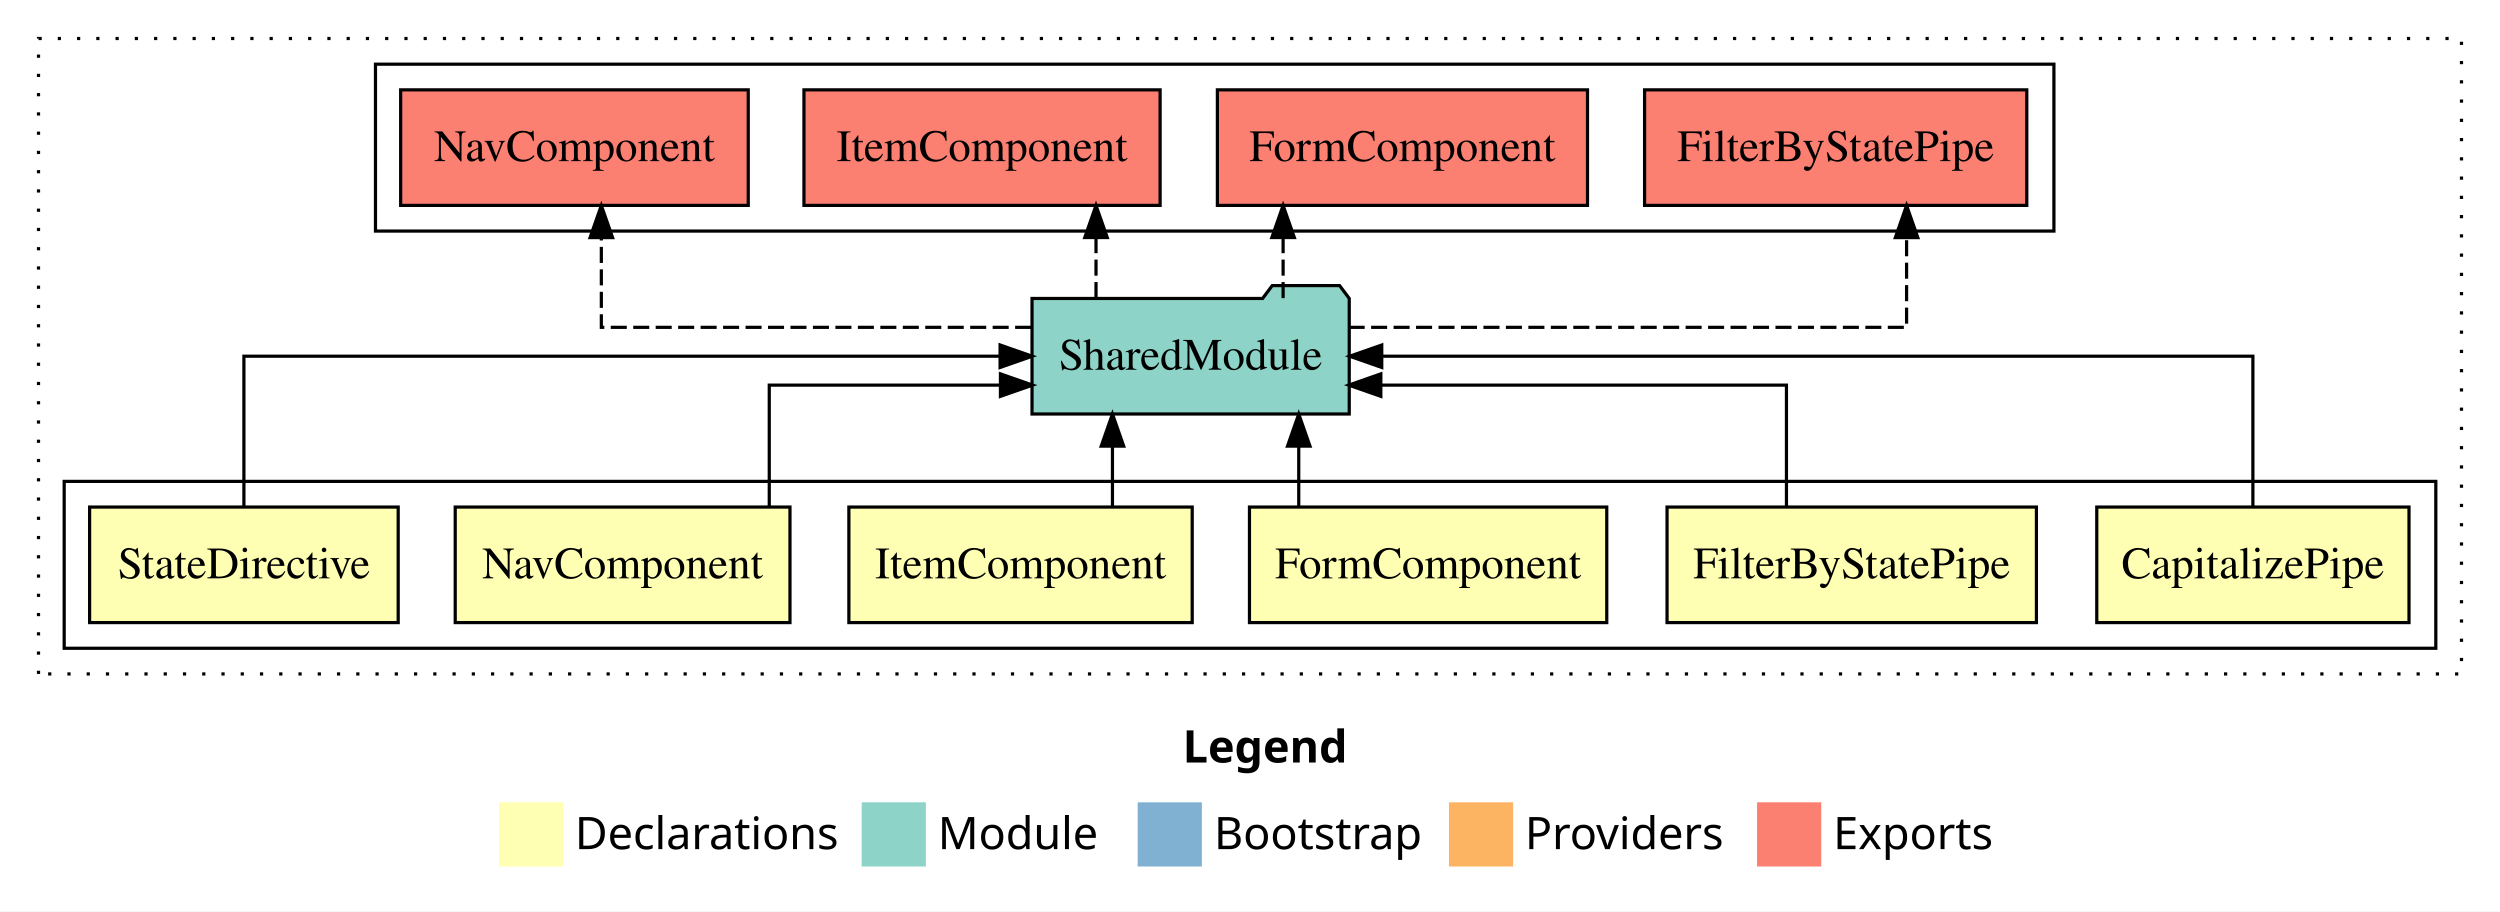
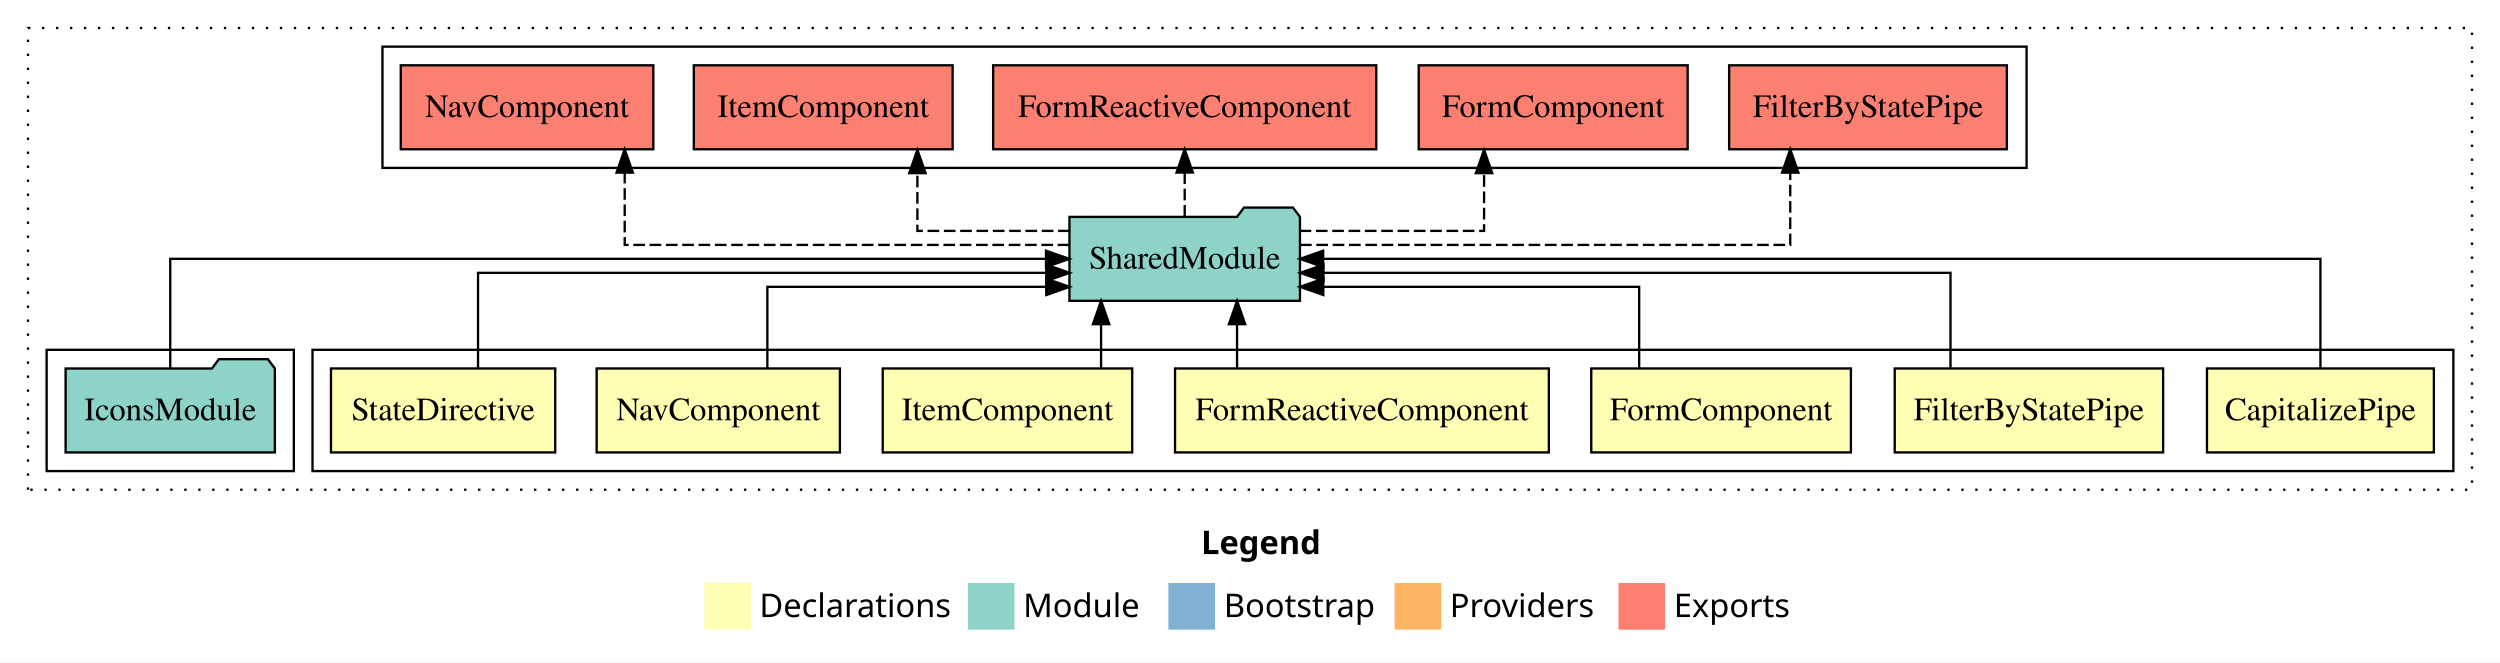
- <svg xmlns="http://www.w3.org/2000/svg" width="779pt" height="284pt" viewBox="0.00 0.00 779.00 284.00">
+ <svg xmlns="http://www.w3.org/2000/svg" width="1072pt" height="284pt" viewBox="0.00 0.00 1072.00 284.00">
  <g id="graph0" class="graph" transform="scale(1 1) rotate(0) translate(4 280)">
-     <polygon fill="#ffffff" stroke="transparent" points="-4,4 -4,-280 775,-280 775,4 -4,4" />
-     <text text-anchor="start" x="364.509" y="-42.4" font-family="sans-serif" font-weight="bold" font-size="14.00" fill="#000000">Legend</text>
-     <polygon fill="#ffffb3" stroke="transparent" points="151.5,-10 151.5,-30 171.5,-30 171.5,-10 151.5,-10" />
-     <text text-anchor="start" x="175.129" y="-15.4" font-family="sans-serif" font-size="14.00" fill="#000000">  Declarations</text>
-     <polygon fill="#8dd3c7" stroke="transparent" points="264.5,-10 264.5,-30 284.5,-30 284.5,-10 264.5,-10" />
-     <text text-anchor="start" x="288.225" y="-15.4" font-family="sans-serif" font-size="14.00" fill="#000000">  Module</text>
-     <polygon fill="#80b1d3" stroke="transparent" points="350.5,-10 350.5,-30 370.5,-30 370.5,-10 350.5,-10" />
-     <text text-anchor="start" x="374.281" y="-15.4" font-family="sans-serif" font-size="14.00" fill="#000000">  Bootstrap</text>
-     <polygon fill="#fdb462" stroke="transparent" points="447.5,-10 447.5,-30 467.5,-30 467.5,-10 447.5,-10" />
-     <text text-anchor="start" x="471.173" y="-15.4" font-family="sans-serif" font-size="14.00" fill="#000000">  Providers</text>
-     <polygon fill="#fb8072" stroke="transparent" points="543.5,-10 543.5,-30 563.5,-30 563.5,-10 543.5,-10" />
-     <text text-anchor="start" x="567.226" y="-15.4" font-family="sans-serif" font-size="14.00" fill="#000000">  Exports</text>
+     <polygon fill="#ffffff" stroke="transparent" points="-4,4 -4,-280 1068,-280 1068,4 -4,4" />
+     <text text-anchor="start" x="511.009" y="-42.4" font-family="sans-serif" font-weight="bold" font-size="14.00" fill="#000000">Legend</text>
+     <polygon fill="#ffffb3" stroke="transparent" points="298,-10 298,-30 318,-30 318,-10 298,-10" />
+     <text text-anchor="start" x="321.629" y="-15.4" font-family="sans-serif" font-size="14.00" fill="#000000">  Declarations</text>
+     <polygon fill="#8dd3c7" stroke="transparent" points="411,-10 411,-30 431,-30 431,-10 411,-10" />
+     <text text-anchor="start" x="434.725" y="-15.4" font-family="sans-serif" font-size="14.00" fill="#000000">  Module</text>
+     <polygon fill="#80b1d3" stroke="transparent" points="497,-10 497,-30 517,-30 517,-10 497,-10" />
+     <text text-anchor="start" x="520.781" y="-15.4" font-family="sans-serif" font-size="14.00" fill="#000000">  Bootstrap</text>
+     <polygon fill="#fdb462" stroke="transparent" points="594,-10 594,-30 614,-30 614,-10 594,-10" />
+     <text text-anchor="start" x="617.673" y="-15.4" font-family="sans-serif" font-size="14.00" fill="#000000">  Providers</text>
+     <polygon fill="#fb8072" stroke="transparent" points="690,-10 690,-30 710,-30 710,-10 690,-10" />
+     <text text-anchor="start" x="713.726" y="-15.4" font-family="sans-serif" font-size="14.00" fill="#000000">  Exports</text>
    <g id="clust1" class="cluster">
-       <polygon fill="none" stroke="#000000" stroke-dasharray="1,5" points="8,-70 8,-268 763,-268 763,-70 8,-70" />
+       <polygon fill="none" stroke="#000000" stroke-dasharray="1,5" points="8,-70 8,-268 1056,-268 1056,-70 8,-70" />
    </g>
    <g id="clust2" class="cluster">
-       <polygon fill="none" stroke="#000000" points="16,-78 16,-130 755,-130 755,-78 16,-78" />
+       <polygon fill="none" stroke="#000000" points="130,-78 130,-130 1048,-130 1048,-78 130,-78" />
    </g>
    <g id="clust10" class="cluster">
-       <polygon fill="none" stroke="#000000" points="113,-208 113,-260 636,-260 636,-208 113,-208" />
+       <polygon fill="none" stroke="#000000" points="16,-78 16,-130 122,-130 122,-78 16,-78" />
+     </g>
+     <g id="clust11" class="cluster">
+       <polygon fill="none" stroke="#000000" points="160,-208 160,-260 865,-260 865,-208 160,-208" />
    </g>
    <g id="node1" class="node">
-       <polygon fill="#ffffb3" stroke="#000000" points="746.646,-122 649.354,-122 649.354,-86 746.646,-86 746.646,-122" />
-       <text text-anchor="middle" x="698" y="-99.8" font-family="Times,serif" font-size="14.00" fill="#000000">CapitalizePipe</text>
+       <polygon fill="#ffffb3" stroke="#000000" points="1039.646,-122 942.354,-122 942.354,-86 1039.646,-86 1039.646,-122" />
+       <text text-anchor="middle" x="991" y="-99.8" font-family="Times,serif" font-size="14.00" fill="#000000">CapitalizePipe</text>
+     </g>
+     <g id="node8" class="node">
+       <polygon fill="#8dd3c7" stroke="#000000" points="553.423,-187 550.423,-191 529.423,-191 526.423,-187 454.577,-187 454.577,-151 553.423,-151 553.423,-187" />
+       <text text-anchor="middle" x="504" y="-164.8" font-family="Times,serif" font-size="14.00" fill="#000000">SharedModule</text>
+     </g>
+     <g id="edge1" class="edge">
+       <path fill="none" stroke="#000000" d="M991,-122.106C991,-141.339 991,-169 991,-169 991,-169 563.376,-169 563.376,-169" />
+       <polygon fill="#000000" stroke="#000000" points="563.376,-165.5 553.376,-169 563.376,-172.5 563.376,-165.5" />
+     </g>
+     <g id="node2" class="node">
+       <polygon fill="#ffffb3" stroke="#000000" points="923.548,-122 808.452,-122 808.452,-86 923.548,-86 923.548,-122" />
+       <text text-anchor="middle" x="866" y="-99.8" font-family="Times,serif" font-size="14.00" fill="#000000">FilterByStatePipe</text>
+     </g>
+     <g id="edge2" class="edge">
+       <path fill="none" stroke="#000000" d="M832.375,-122.022C832.375,-139.373 832.375,-163 832.375,-163 832.375,-163 563.517,-163 563.517,-163" />
+       <polygon fill="#000000" stroke="#000000" points="563.517,-159.5 553.517,-163 563.517,-166.5 563.517,-159.5" />
+     </g>
+     <g id="node3" class="node">
+       <polygon fill="#ffffb3" stroke="#000000" points="789.667,-122 678.333,-122 678.333,-86 789.667,-86 789.667,-122" />
+       <text text-anchor="middle" x="734" y="-99.8" font-family="Times,serif" font-size="14.00" fill="#000000">FormComponent</text>
+     </g>
+     <g id="edge3" class="edge">
+       <path fill="none" stroke="#000000" d="M698.875,-122.24C698.875,-137.571 698.875,-157 698.875,-157 698.875,-157 563.427,-157 563.427,-157" />
+       <polygon fill="#000000" stroke="#000000" points="563.427,-153.5 553.427,-157 563.427,-160.5 563.427,-153.5" />
+     </g>
+     <g id="node4" class="node">
+       <polygon fill="#ffffb3" stroke="#000000" points="660.143,-122 499.857,-122 499.857,-86 660.143,-86 660.143,-122" />
+       <text text-anchor="middle" x="580" y="-99.8" font-family="Times,serif" font-size="14.00" fill="#000000">FormReactiveComponent</text>
+     </g>
+     <g id="edge4" class="edge">
+       <path fill="none" stroke="#000000" d="M526.445,-122.106C526.445,-122.106 526.445,-140.991 526.445,-140.991" />
+       <polygon fill="#000000" stroke="#000000" points="522.945,-140.991 526.445,-150.991 529.945,-140.991 522.945,-140.991" />
+     </g>
+     <g id="node5" class="node">
+       <polygon fill="#ffffb3" stroke="#000000" points="481.489,-122 374.511,-122 374.511,-86 481.489,-86 481.489,-122" />
+       <text text-anchor="middle" x="428" y="-99.8" font-family="Times,serif" font-size="14.00" fill="#000000">ItemComponent</text>
+     </g>
+     <g id="edge5" class="edge">
+       <path fill="none" stroke="#000000" d="M468.142,-122.106C468.142,-122.106 468.142,-140.991 468.142,-140.991" />
+       <polygon fill="#000000" stroke="#000000" points="464.642,-140.991 468.142,-150.991 471.642,-140.991 464.642,-140.991" />
+     </g>
+     <g id="node6" class="node">
+       <polygon fill="#ffffb3" stroke="#000000" points="356.154,-122 251.846,-122 251.846,-86 356.154,-86 356.154,-122" />
+       <text text-anchor="middle" x="304" y="-99.8" font-family="Times,serif" font-size="14.00" fill="#000000">NavComponent</text>
+     </g>
+     <g id="edge6" class="edge">
+       <path fill="none" stroke="#000000" d="M325.041,-122.24C325.041,-137.571 325.041,-157 325.041,-157 325.041,-157 444.625,-157 444.625,-157" />
+       <polygon fill="#000000" stroke="#000000" points="444.625,-160.5 454.625,-157 444.625,-153.5 444.625,-160.5" />
    </g>
    <g id="node7" class="node">
-       <polygon fill="#8dd3c7" stroke="#000000" points="416.423,-187 413.423,-191 392.423,-191 389.423,-187 317.577,-187 317.577,-151 416.423,-151 416.423,-187" />
-       <text text-anchor="middle" x="367" y="-164.8" font-family="Times,serif" font-size="14.00" fill="#000000">SharedModule</text>
-     </g>
-     <g id="edge1" class="edge">
-       <path fill="none" stroke="#000000" d="M698,-122.106C698,-141.339 698,-169 698,-169 698,-169 426.554,-169 426.554,-169" />
-       <polygon fill="#000000" stroke="#000000" points="426.554,-165.5 416.554,-169 426.554,-172.5 426.554,-165.5" />
-     </g>
-     <g id="node2" class="node">
-       <polygon fill="#ffffb3" stroke="#000000" points="630.548,-122 515.452,-122 515.452,-86 630.548,-86 630.548,-122" />
-       <text text-anchor="middle" x="573" y="-99.8" font-family="Times,serif" font-size="14.00" fill="#000000">FilterByStatePipe</text>
-     </g>
-     <g id="edge2" class="edge">
-       <path fill="none" stroke="#000000" d="M552.659,-122.027C552.659,-138.398 552.659,-160 552.659,-160 552.659,-160 426.266,-160 426.266,-160" />
-       <polygon fill="#000000" stroke="#000000" points="426.266,-156.5 416.266,-160 426.266,-163.5 426.266,-156.5" />
-     </g>
-     <g id="node3" class="node">
-       <polygon fill="#ffffb3" stroke="#000000" points="496.667,-122 385.333,-122 385.333,-86 496.667,-86 496.667,-122" />
-       <text text-anchor="middle" x="441" y="-99.8" font-family="Times,serif" font-size="14.00" fill="#000000">FormComponent</text>
-     </g>
-     <g id="edge3" class="edge">
-       <path fill="none" stroke="#000000" d="M400.689,-122.106C400.689,-122.106 400.689,-140.991 400.689,-140.991" />
-       <polygon fill="#000000" stroke="#000000" points="397.189,-140.991 400.689,-150.991 404.189,-140.991 397.189,-140.991" />
-     </g>
-     <g id="node4" class="node">
-       <polygon fill="#ffffb3" stroke="#000000" points="367.489,-122 260.511,-122 260.511,-86 367.489,-86 367.489,-122" />
-       <text text-anchor="middle" x="314" y="-99.8" font-family="Times,serif" font-size="14.00" fill="#000000">ItemComponent</text>
-     </g>
-     <g id="edge4" class="edge">
-       <path fill="none" stroke="#000000" d="M342.642,-122.106C342.642,-122.106 342.642,-140.991 342.642,-140.991" />
-       <polygon fill="#000000" stroke="#000000" points="339.142,-140.991 342.642,-150.991 346.142,-140.991 339.142,-140.991" />
-     </g>
-     <g id="node5" class="node">
-       <polygon fill="#ffffb3" stroke="#000000" points="242.154,-122 137.846,-122 137.846,-86 242.154,-86 242.154,-122" />
-       <text text-anchor="middle" x="190" y="-99.8" font-family="Times,serif" font-size="14.00" fill="#000000">NavComponent</text>
-     </g>
-     <g id="edge5" class="edge">
-       <path fill="none" stroke="#000000" d="M235.702,-122.027C235.702,-138.398 235.702,-160 235.702,-160 235.702,-160 307.736,-160 307.736,-160" />
-       <polygon fill="#000000" stroke="#000000" points="307.736,-163.5 317.736,-160 307.736,-156.5 307.736,-163.5" />
-     </g>
-     <g id="node6" class="node">
-       <polygon fill="#ffffb3" stroke="#000000" points="120.076,-122 23.924,-122 23.924,-86 120.076,-86 120.076,-122" />
-       <text text-anchor="middle" x="72" y="-99.8" font-family="Times,serif" font-size="14.00" fill="#000000">StateDirective</text>
-     </g>
-     <g id="edge6" class="edge">
-       <path fill="none" stroke="#000000" d="M72,-122.106C72,-141.339 72,-169 72,-169 72,-169 307.624,-169 307.624,-169" />
-       <polygon fill="#000000" stroke="#000000" points="307.624,-172.5 317.624,-169 307.624,-165.5 307.624,-172.5" />
-     </g>
-     <g id="node8" class="node">
-       <polygon fill="#fb8072" stroke="#000000" points="627.547,-252 508.453,-252 508.453,-216 627.547,-216 627.547,-252" />
-       <text text-anchor="middle" x="568" y="-229.8" font-family="Times,serif" font-size="14.00" fill="#000000">FilterByStatePipe </text>
+       <polygon fill="#ffffb3" stroke="#000000" points="234.076,-122 137.924,-122 137.924,-86 234.076,-86 234.076,-122" />
+       <text text-anchor="middle" x="186" y="-99.8" font-family="Times,serif" font-size="14.00" fill="#000000">StateDirective</text>
    </g>
    <g id="edge7" class="edge">
-       <path fill="none" stroke="#000000" stroke-dasharray="5,2" d="M416.235,-178C481.933,-178 590.091,-178 590.091,-178 590.091,-178 590.091,-205.973 590.091,-205.973" />
-       <polygon fill="#000000" stroke="#000000" points="586.591,-205.973 590.091,-215.973 593.591,-205.973 586.591,-205.973" />
+       <path fill="none" stroke="#000000" d="M200.981,-122.022C200.981,-139.373 200.981,-163 200.981,-163 200.981,-163 444.64,-163 444.64,-163" />
+       <polygon fill="#000000" stroke="#000000" points="444.64,-166.5 454.64,-163 444.64,-159.5 444.64,-166.5" />
+     </g>
+     <g id="node10" class="node">
+       <polygon fill="#fb8072" stroke="#000000" points="856.547,-252 737.453,-252 737.453,-216 856.547,-216 856.547,-252" />
+       <text text-anchor="middle" x="797" y="-229.8" font-family="Times,serif" font-size="14.00" fill="#000000">FilterByStatePipe </text>
+     </g>
+     <g id="edge9" class="edge">
+       <path fill="none" stroke="#000000" stroke-dasharray="5,2" d="M553.45,-175C628.787,-175 763.655,-175 763.655,-175 763.655,-175 763.655,-205.977 763.655,-205.977" />
+       <polygon fill="#000000" stroke="#000000" points="760.155,-205.977 763.655,-215.977 767.155,-205.977 760.155,-205.977" />
+     </g>
+     <g id="node11" class="node">
+       <polygon fill="#fb8072" stroke="#000000" points="719.666,-252 604.334,-252 604.334,-216 719.666,-216 719.666,-252" />
+       <text text-anchor="middle" x="662" y="-229.8" font-family="Times,serif" font-size="14.00" fill="#000000">FormComponent </text>
+     </g>
+     <g id="edge10" class="edge">
+       <path fill="none" stroke="#000000" stroke-dasharray="5,2" d="M553.264,-181C589.465,-181 632.369,-181 632.369,-181 632.369,-181 632.369,-205.76 632.369,-205.76" />
+       <polygon fill="#000000" stroke="#000000" points="628.869,-205.76 632.369,-215.76 635.869,-205.76 628.869,-205.76" />
+     </g>
+     <g id="node12" class="node">
+       <polygon fill="#fb8072" stroke="#000000" points="586.143,-252 421.858,-252 421.858,-216 586.143,-216 586.143,-252" />
+       <text text-anchor="middle" x="504" y="-229.8" font-family="Times,serif" font-size="14.00" fill="#000000">FormReactiveComponent </text>
+     </g>
+     <g id="edge11" class="edge">
+       <path fill="none" stroke="#000000" stroke-dasharray="5,2" d="M504,-187.106C504,-187.106 504,-205.991 504,-205.991" />
+       <polygon fill="#000000" stroke="#000000" points="500.5,-205.991 504,-215.991 507.5,-205.991 500.5,-205.991" />
+     </g>
+     <g id="node13" class="node">
+       <polygon fill="#fb8072" stroke="#000000" points="404.49,-252 293.51,-252 293.51,-216 404.49,-216 404.49,-252" />
+       <text text-anchor="middle" x="349" y="-229.8" font-family="Times,serif" font-size="14.00" fill="#000000">ItemComponent </text>
+     </g>
+     <g id="edge12" class="edge">
+       <path fill="none" stroke="#000000" stroke-dasharray="5,2" d="M454.724,-181C423.656,-181 389.375,-181 389.375,-181 389.375,-181 389.375,-205.76 389.375,-205.76" />
+       <polygon fill="#000000" stroke="#000000" points="385.875,-205.76 389.375,-215.76 392.875,-205.76 385.875,-205.76" />
+     </g>
+     <g id="node14" class="node">
+       <polygon fill="#fb8072" stroke="#000000" points="276.154,-252 167.846,-252 167.846,-216 276.154,-216 276.154,-252" />
+       <text text-anchor="middle" x="222" y="-229.8" font-family="Times,serif" font-size="14.00" fill="#000000">NavComponent </text>
+     </g>
+     <g id="edge13" class="edge">
+       <path fill="none" stroke="#000000" stroke-dasharray="5,2" d="M454.537,-175C384.244,-175 263.875,-175 263.875,-175 263.875,-175 263.875,-205.977 263.875,-205.977" />
+       <polygon fill="#000000" stroke="#000000" points="260.375,-205.977 263.875,-215.977 267.375,-205.977 260.375,-205.977" />
    </g>
    <g id="node9" class="node">
-       <polygon fill="#fb8072" stroke="#000000" points="490.666,-252 375.334,-252 375.334,-216 490.666,-216 490.666,-252" />
-       <text text-anchor="middle" x="433" y="-229.8" font-family="Times,serif" font-size="14.00" fill="#000000">FormComponent </text>
+       <polygon fill="#8dd3c7" stroke="#000000" points="113.87,-122 110.87,-126 89.87,-126 86.87,-122 24.13,-122 24.13,-86 113.87,-86 113.87,-122" />
+       <text text-anchor="middle" x="69" y="-99.8" font-family="Times,serif" font-size="14.00" fill="#000000">IconsModule</text>
    </g>
    <g id="edge8" class="edge">
-       <path fill="none" stroke="#000000" stroke-dasharray="5,2" d="M395.814,-187.106C395.814,-187.106 395.814,-205.991 395.814,-205.991" />
-       <polygon fill="#000000" stroke="#000000" points="392.314,-205.991 395.814,-215.991 399.314,-205.991 392.314,-205.991" />
-     </g>
-     <g id="node10" class="node">
-       <polygon fill="#fb8072" stroke="#000000" points="357.49,-252 246.51,-252 246.51,-216 357.49,-216 357.49,-252" />
-       <text text-anchor="middle" x="302" y="-229.8" font-family="Times,serif" font-size="14.00" fill="#000000">ItemComponent </text>
-     </g>
-     <g id="edge9" class="edge">
-       <path fill="none" stroke="#000000" stroke-dasharray="5,2" d="M337.517,-187.106C337.517,-187.106 337.517,-205.991 337.517,-205.991" />
-       <polygon fill="#000000" stroke="#000000" points="334.017,-205.991 337.517,-215.991 341.017,-205.991 334.017,-205.991" />
-     </g>
-     <g id="node11" class="node">
-       <polygon fill="#fb8072" stroke="#000000" points="229.154,-252 120.846,-252 120.846,-216 229.154,-216 229.154,-252" />
-       <text text-anchor="middle" x="175" y="-229.8" font-family="Times,serif" font-size="14.00" fill="#000000">NavComponent </text>
-     </g>
-     <g id="edge10" class="edge">
-       <path fill="none" stroke="#000000" stroke-dasharray="5,2" d="M317.308,-178C262.927,-178 183.375,-178 183.375,-178 183.375,-178 183.375,-205.973 183.375,-205.973" />
-       <polygon fill="#000000" stroke="#000000" points="179.875,-205.973 183.375,-215.973 186.875,-205.973 179.875,-205.973" />
+       <path fill="none" stroke="#000000" d="M69,-122.106C69,-141.339 69,-169 69,-169 69,-169 444.524,-169 444.524,-169" />
+       <polygon fill="#000000" stroke="#000000" points="444.524,-172.5 454.524,-169 444.523,-165.5 444.524,-172.5" />
    </g>
  </g>
</svg>
